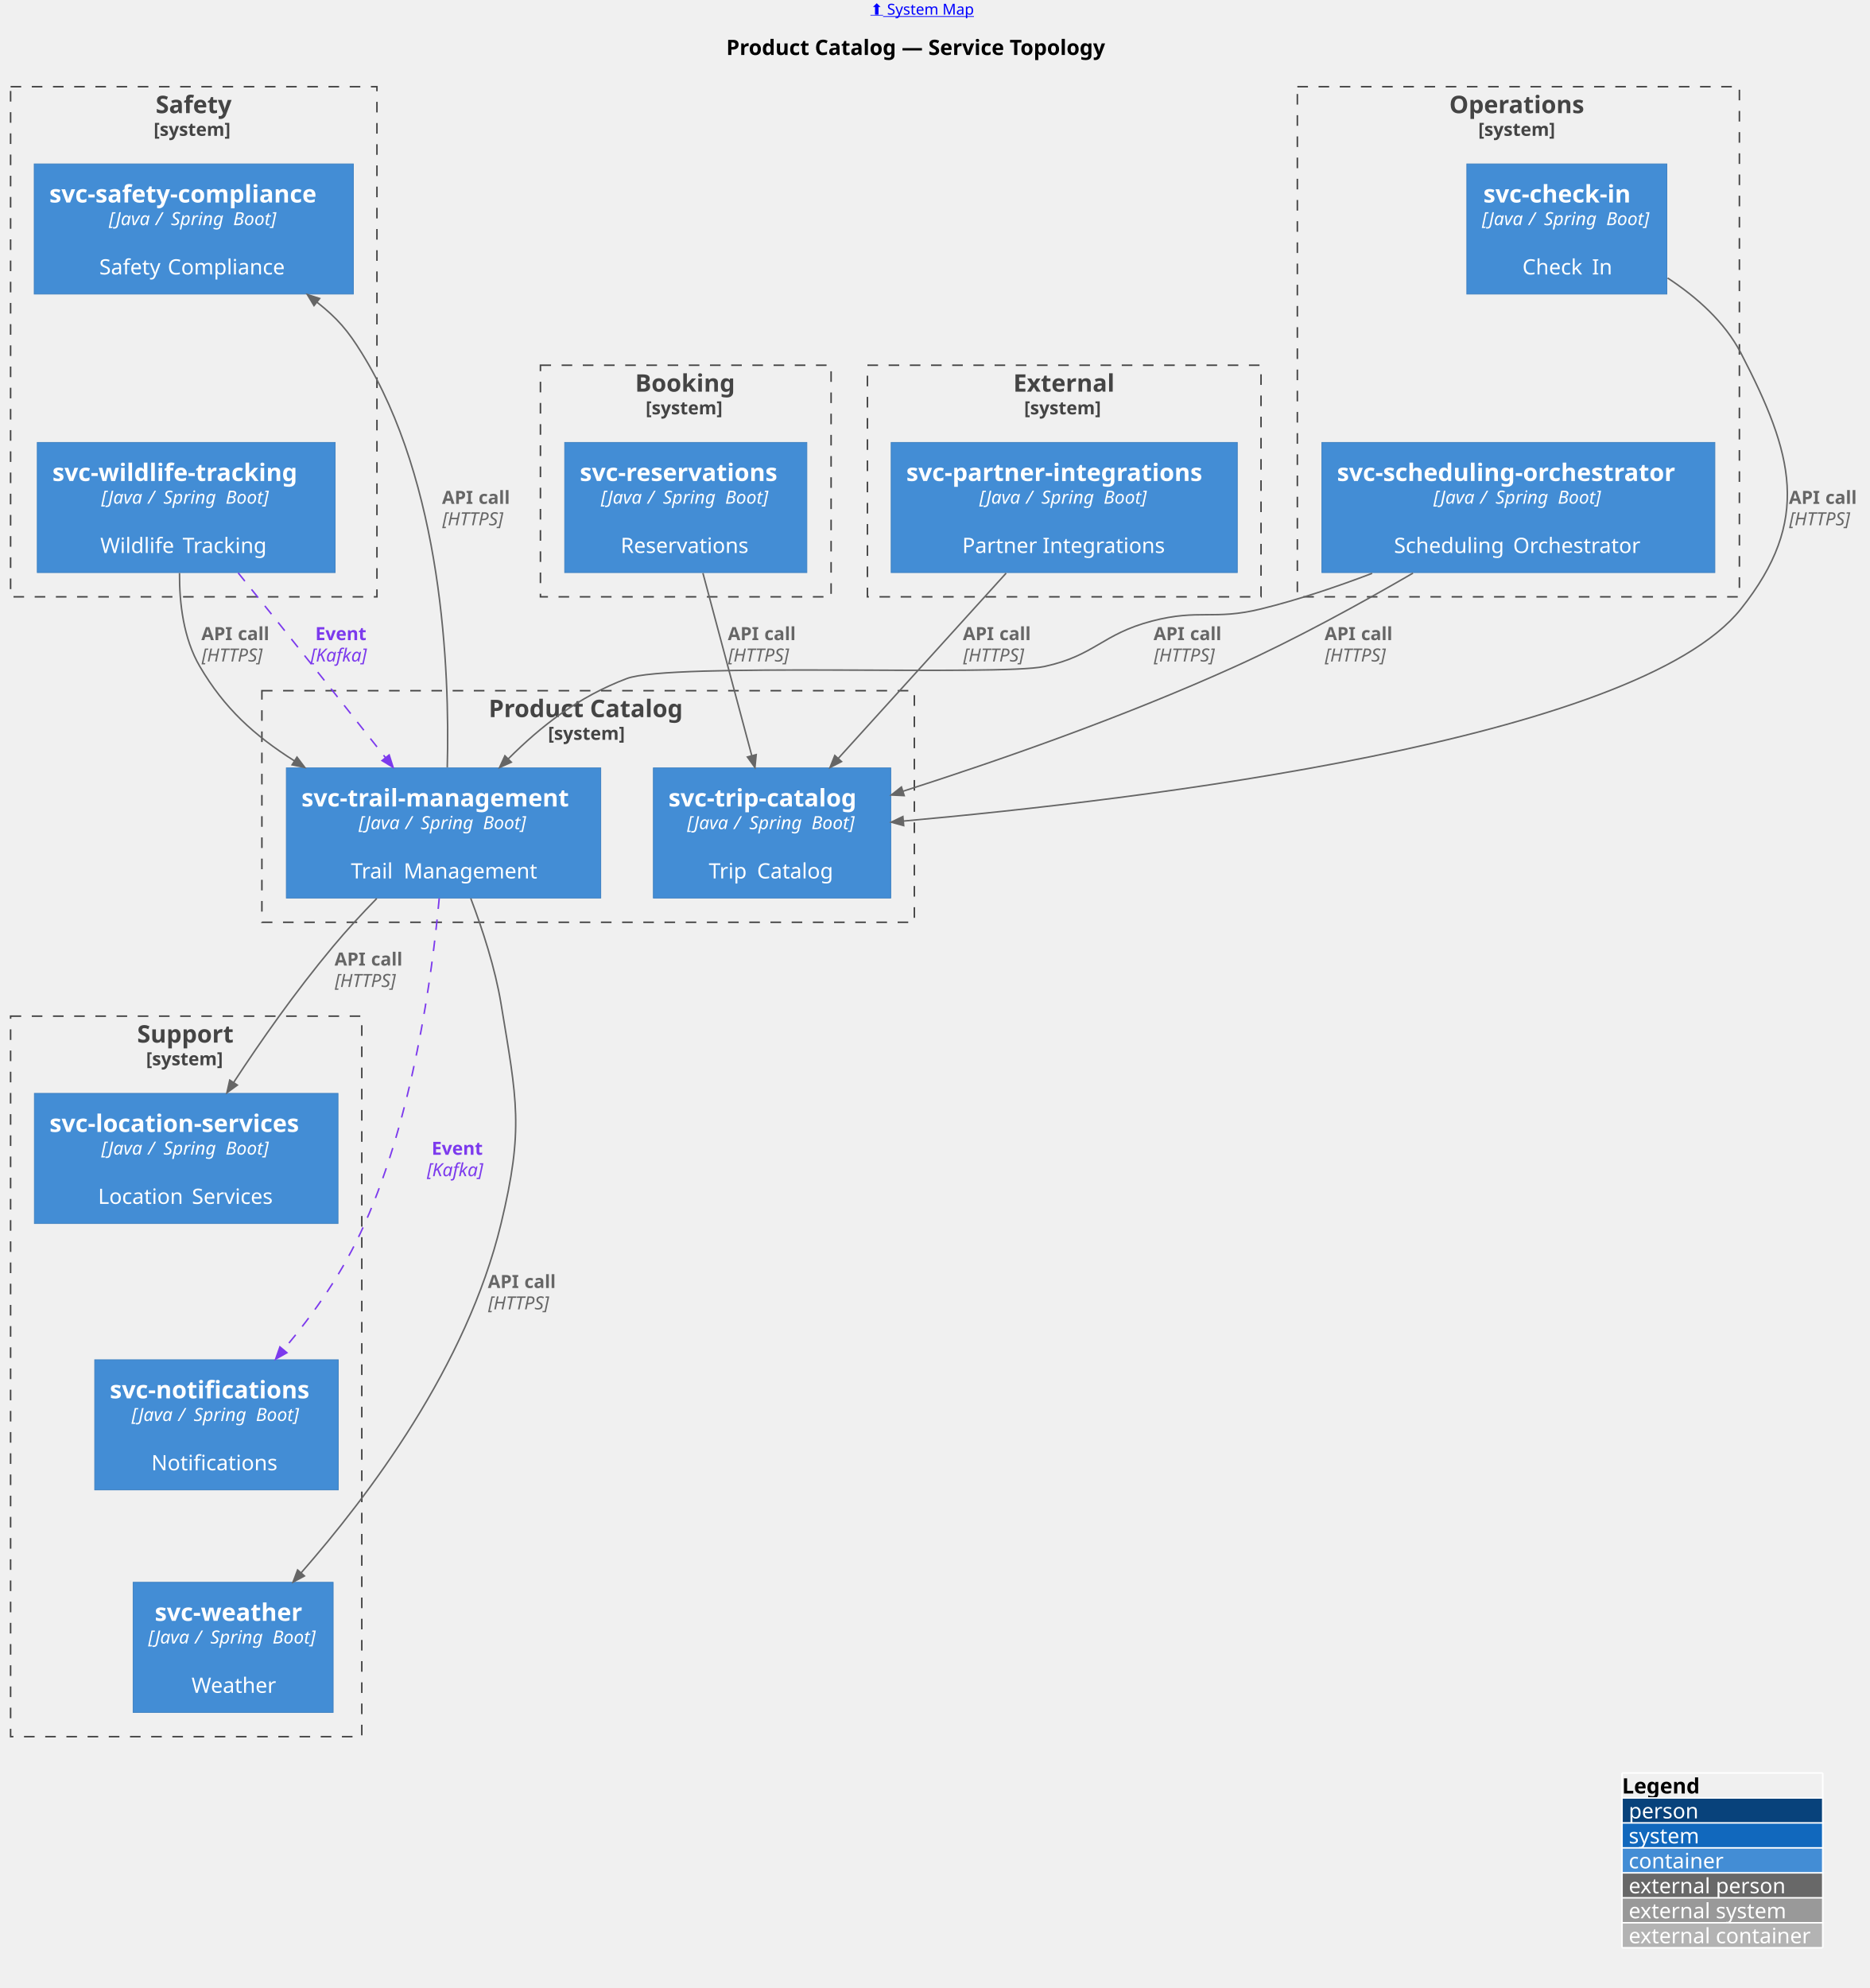
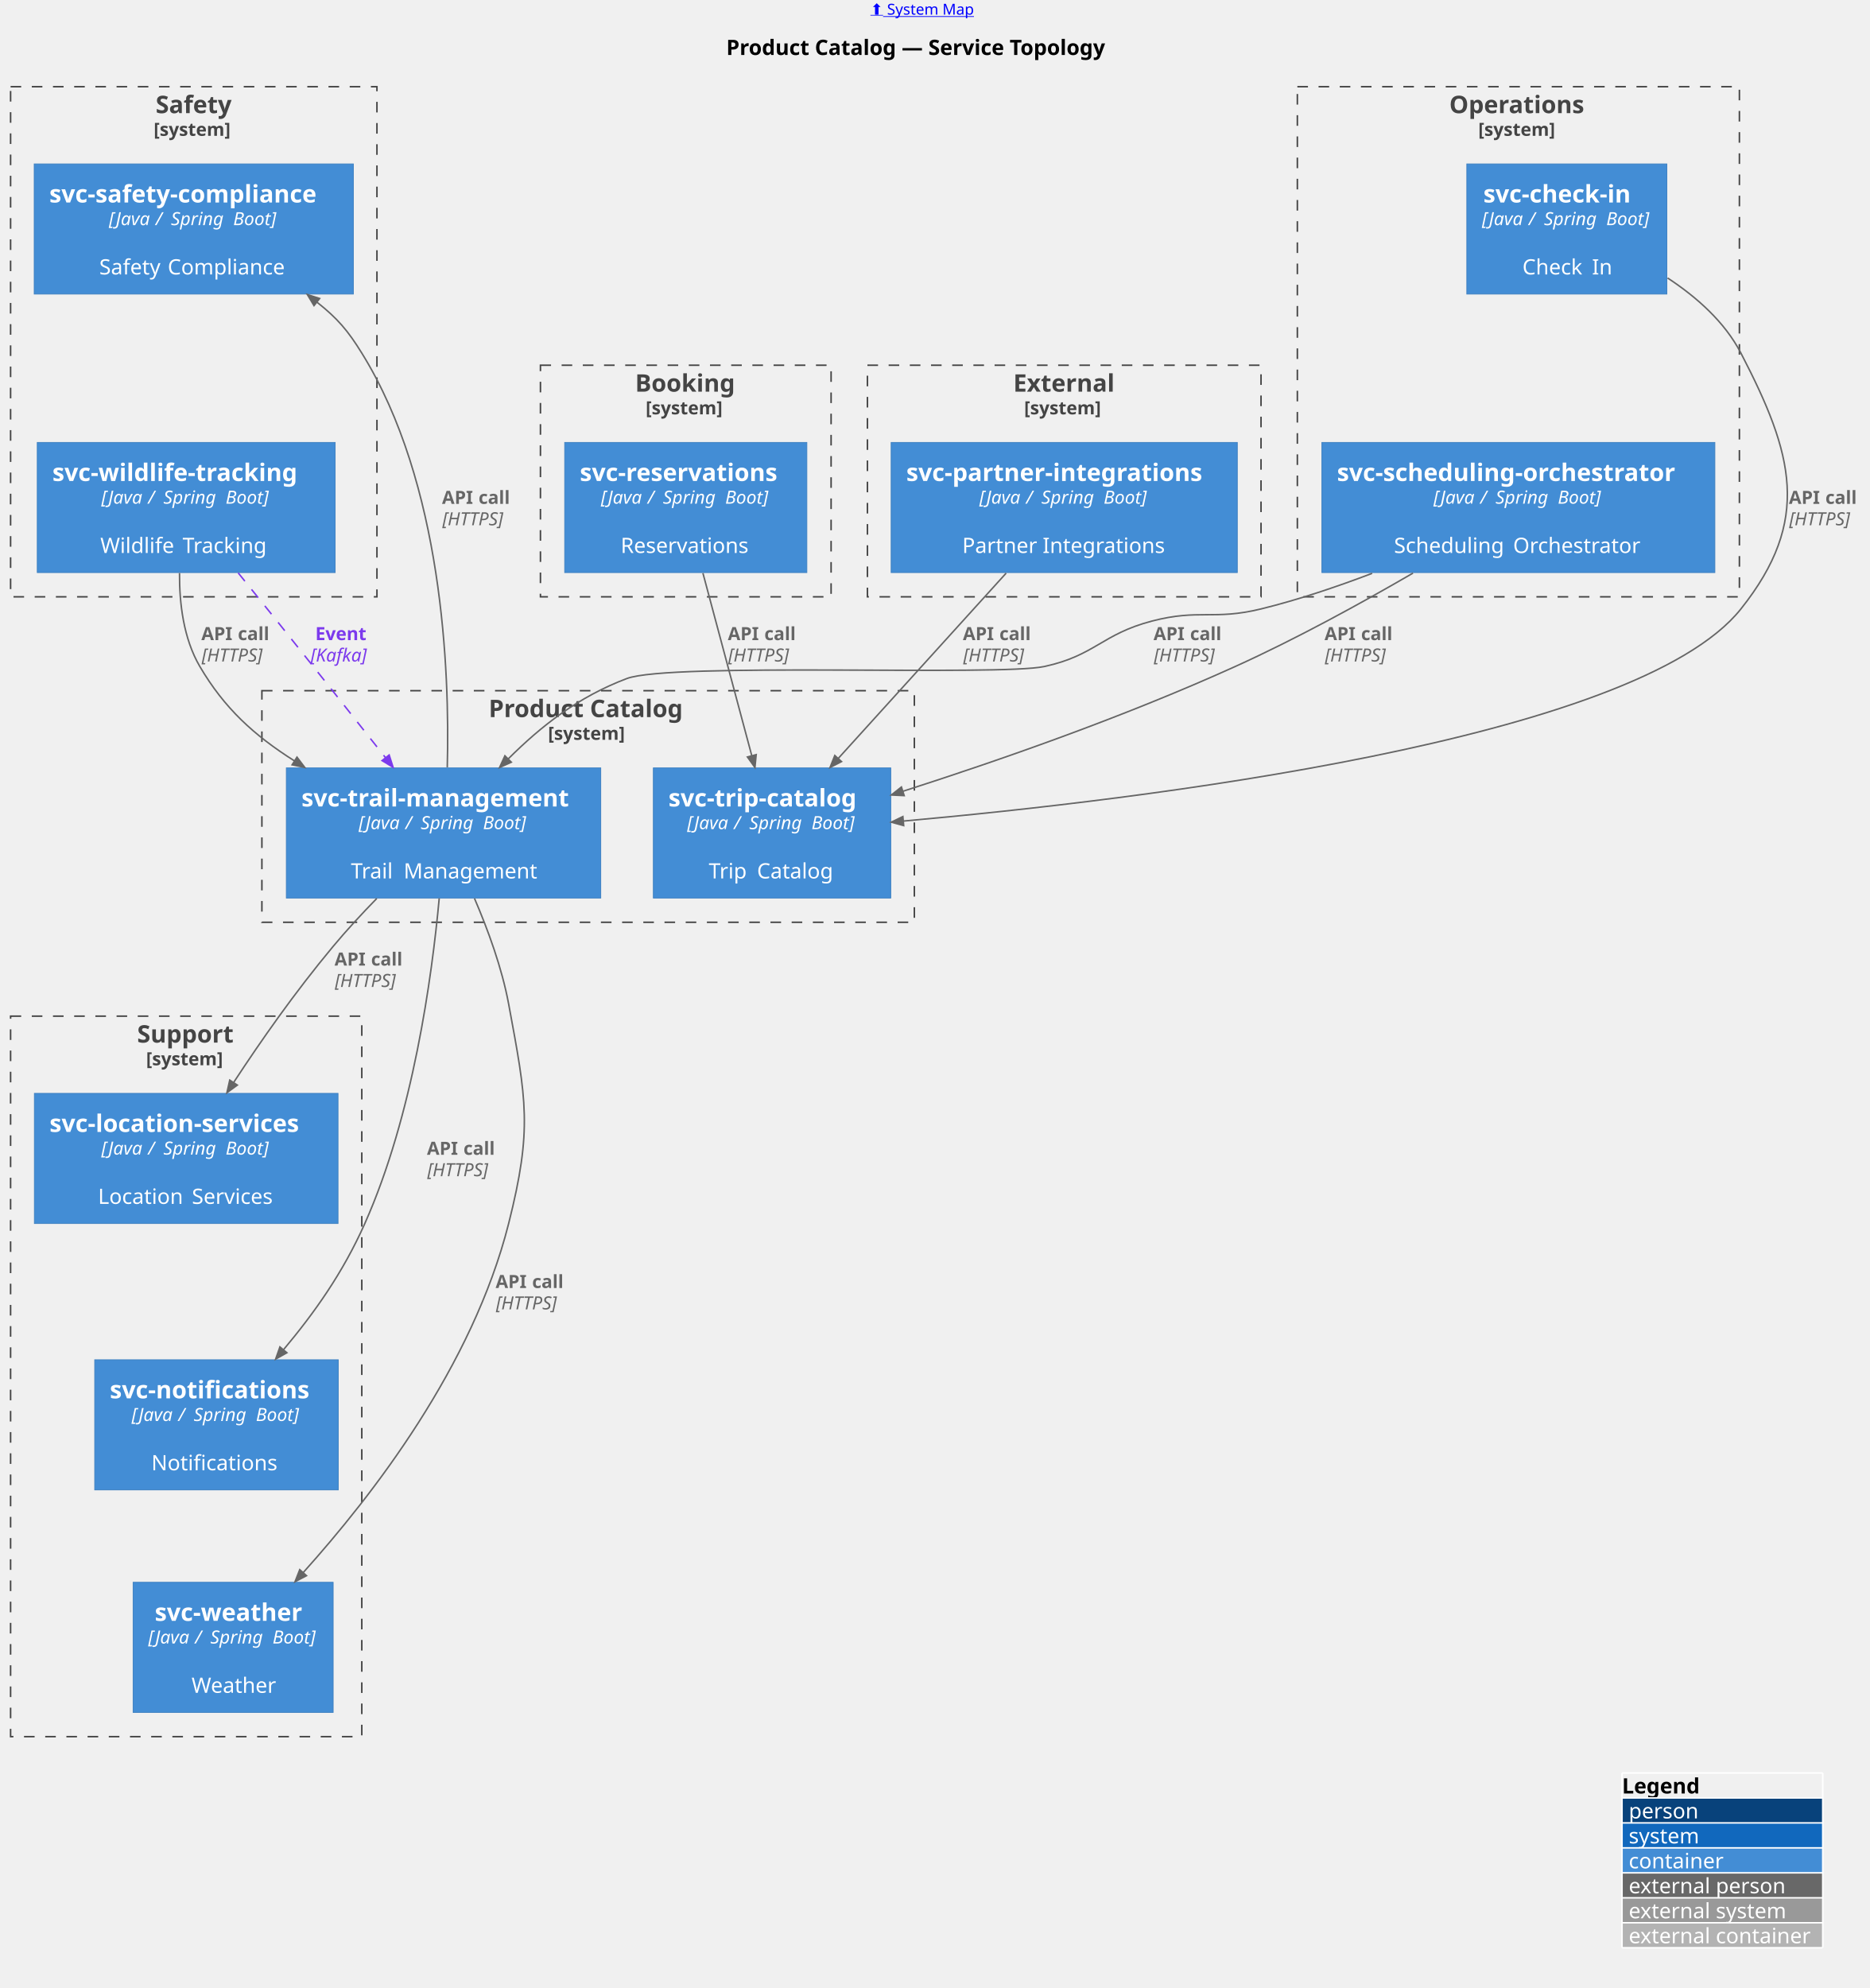
<svg xmlns="http://www.w3.org/2000/svg" xmlns:xlink="http://www.w3.org/1999/xlink" contentStyleType="text/css" data-diagram-type="DESCRIPTION" height="1313px" preserveAspectRatio="none" style="width:1235px;height:1313px;background:#FFFFFF;" version="1.1" viewBox="0 0 1235 1313" width="1235px" zoomAndPan="magnify">
  <defs />
  <g>
    <g class="header" data-source-line="8">
      <a href="/topology/system-map/" target="_top" title="/topology/system-map/" xlink:actuate="onRequest" xlink:href="/topology/system-map/" xlink:show="new" xlink:title="/topology/system-map/" xlink:type="simple">
        <text fill="#0000FF" font-family="sans-serif" font-size="10" lengthAdjust="spacing" text-decoration="underline" textLength="71.113" x="574.971" y="9.668">⬆ System Map</text>
      </a>
    </g>
    <g class="title" data-source-line="9">
      <text fill="#000000" font-family="sans-serif" font-size="14" font-weight="bold" lengthAdjust="spacing" textLength="261.57" x="479.742" y="36.312">Product Catalog — Service Topology</text>
    </g>
    <g class="cluster" data-qualified-name="Product_Catalog" data-source-line="1666" id="ent0002">
      <rect fill="none" height="152.95" style="stroke:#444444;stroke-width:1;stroke-dasharray:7,7;" width="431" x="173" y="456.176" />
      <text fill="#444444" font-family="sans-serif" font-size="16" font-weight="bold" lengthAdjust="spacing" textLength="131.359" x="322.82" y="473.644">Product Catalog</text>
      <text fill="#444444" font-family="sans-serif" font-size="12" font-weight="bold" lengthAdjust="spacing" textLength="52.992" x="362.004" y="488.621">[system]</text>
    </g>
    <g class="cluster" data-qualified-name="Booking" data-source-line="1666" id="ent0005">
      <rect fill="none" height="152.96" style="stroke:#444444;stroke-width:1;stroke-dasharray:7,7;" width="192" x="357" y="241.216" />
      <text fill="#444444" font-family="sans-serif" font-size="16" font-weight="bold" lengthAdjust="spacing" textLength="66.906" x="419.547" y="258.684">Booking</text>
      <text fill="#444444" font-family="sans-serif" font-size="12" font-weight="bold" lengthAdjust="spacing" textLength="52.992" x="426.504" y="273.661">[system]</text>
    </g>
    <g class="cluster" data-qualified-name="External" data-source-line="1666" id="ent0007">
      <rect fill="none" height="152.96" style="stroke:#444444;stroke-width:1;stroke-dasharray:7,7;" width="260" x="573" y="241.216" />
      <text fill="#444444" font-family="sans-serif" font-size="16" font-weight="bold" lengthAdjust="spacing" textLength="67.312" x="669.344" y="258.684">External</text>
      <text fill="#444444" font-family="sans-serif" font-size="12" font-weight="bold" lengthAdjust="spacing" textLength="52.992" x="676.504" y="273.661">[system]</text>
    </g>
    <g class="cluster" data-qualified-name="Operations" data-source-line="1666" id="ent0009">
      <rect fill="none" height="336.91" style="stroke:#444444;stroke-width:1;stroke-dasharray:7,7;" width="292" x="857" y="57.266" />
      <text fill="#444444" font-family="sans-serif" font-size="16" font-weight="bold" lengthAdjust="spacing" textLength="91.289" x="957.356" y="74.734">Operations</text>
      <text fill="#444444" font-family="sans-serif" font-size="12" font-weight="bold" lengthAdjust="spacing" textLength="52.992" x="976.504" y="89.711">[system]</text>
    </g>
    <g class="cluster" data-qualified-name="Safety" data-source-line="1666" id="ent0012">
      <rect fill="none" height="336.91" style="stroke:#444444;stroke-width:1;stroke-dasharray:7,7;" width="242" x="7" y="57.266" />
      <text fill="#444444" font-family="sans-serif" font-size="16" font-weight="bold" lengthAdjust="spacing" textLength="50.367" x="102.816" y="74.734">Safety</text>
      <text fill="#444444" font-family="sans-serif" font-size="12" font-weight="bold" lengthAdjust="spacing" textLength="52.992" x="101.504" y="89.711">[system]</text>
    </g>
    <g class="cluster" data-qualified-name="Support" data-source-line="1666" id="ent0015">
      <rect fill="none" height="475.86" style="stroke:#444444;stroke-width:1;stroke-dasharray:7,7;" width="232" x="7" y="671.126" />
      <text fill="#444444" font-family="sans-serif" font-size="16" font-weight="bold" lengthAdjust="spacing" textLength="64.828" x="90.586" y="688.594">Support</text>
      <text fill="#444444" font-family="sans-serif" font-size="12" font-weight="bold" lengthAdjust="spacing" textLength="52.992" x="96.504" y="703.571">[system]</text>
    </g>
    <g class="entity" data-qualified-name="Product_Catalog.svc_trail_management" data-source-line="71" id="ent0003">
      <a href="/microservices/svc-trail-management/#integration-context" target="_top" title="/microservices/svc-trail-management/#integration-context" xlink:actuate="onRequest" xlink:href="/microservices/svc-trail-management/#integration-context" xlink:show="new" xlink:title="/microservices/svc-trail-management/#integration-context" xlink:type="simple">
        <rect fill="#438DD5" height="85.953" style="stroke:#3C7FC0;stroke-width:0.5;" width="207.711" x="189.14" y="507.176" />
        <text fill="#FFFFFF" font-family="sans-serif" font-size="16" font-weight="bold" lengthAdjust="spacing" textLength="187.711" x="199.14" y="532.644">svc-trail-management</text>
        <text fill="#FFFFFF" font-family="sans-serif" font-size="12" font-style="italic" lengthAdjust="spacing" textLength="27.1" x="236.924" y="547.621">[Java</text>
        <text fill="#FFFFFF" font-family="sans-serif" font-size="12" font-style="italic" lengthAdjust="spacing" textLength="3.797" x="264.024" y="547.621"> </text>
        <text fill="#FFFFFF" font-family="sans-serif" font-size="12" font-style="italic" lengthAdjust="spacing" textLength="6.293" x="267.821" y="547.621">/</text>
        <text fill="#FFFFFF" font-family="sans-serif" font-size="12" font-style="italic" lengthAdjust="spacing" textLength="3.797" x="274.114" y="547.621"> </text>
        <text fill="#FFFFFF" font-family="sans-serif" font-size="12" font-style="italic" lengthAdjust="spacing" textLength="37.324" x="277.911" y="547.621">Spring</text>
        <text fill="#FFFFFF" font-family="sans-serif" font-size="12" font-style="italic" lengthAdjust="spacing" textLength="3.797" x="315.235" y="547.621"> </text>
        <text fill="#FFFFFF" font-family="sans-serif" font-size="12" font-style="italic" lengthAdjust="spacing" textLength="30.035" x="319.032" y="547.621">Boot]</text>
        <text fill="#FFFFFF" font-family="sans-serif" font-size="14" lengthAdjust="spacing" textLength="4.43" x="290.781" y="563.687"> </text>
        <text fill="#FFFFFF" font-family="sans-serif" font-size="14" lengthAdjust="spacing" textLength="30.406" x="231.81" y="580.176">Trail</text>
        <text fill="#FFFFFF" font-family="sans-serif" font-size="14" lengthAdjust="spacing" textLength="4.43" x="262.217" y="580.176"> </text>
        <text fill="#FFFFFF" font-family="sans-serif" font-size="14" lengthAdjust="spacing" textLength="87.534" x="266.646" y="580.176">Management</text>
      </a>
    </g>
    <g class="entity" data-qualified-name="Product_Catalog.svc_trip_catalog" data-source-line="71" id="ent0004">
      <a href="/microservices/svc-trip-catalog/#integration-context" target="_top" title="/microservices/svc-trip-catalog/#integration-context" xlink:actuate="onRequest" xlink:href="/microservices/svc-trip-catalog/#integration-context" xlink:show="new" xlink:title="/microservices/svc-trip-catalog/#integration-context" xlink:type="simple">
        <rect fill="#438DD5" height="85.953" style="stroke:#3C7FC0;stroke-width:0.5;" width="156.844" x="431.58" y="507.176" />
        <text fill="#FFFFFF" font-family="sans-serif" font-size="16" font-weight="bold" lengthAdjust="spacing" textLength="136.844" x="441.58" y="532.644">svc-trip-catalog</text>
        <text fill="#FFFFFF" font-family="sans-serif" font-size="12" font-style="italic" lengthAdjust="spacing" textLength="27.1" x="453.931" y="547.621">[Java</text>
        <text fill="#FFFFFF" font-family="sans-serif" font-size="12" font-style="italic" lengthAdjust="spacing" textLength="3.797" x="481.03" y="547.621"> </text>
        <text fill="#FFFFFF" font-family="sans-serif" font-size="12" font-style="italic" lengthAdjust="spacing" textLength="6.293" x="484.827" y="547.621">/</text>
        <text fill="#FFFFFF" font-family="sans-serif" font-size="12" font-style="italic" lengthAdjust="spacing" textLength="3.797" x="491.12" y="547.621"> </text>
        <text fill="#FFFFFF" font-family="sans-serif" font-size="12" font-style="italic" lengthAdjust="spacing" textLength="37.324" x="494.917" y="547.621">Spring</text>
        <text fill="#FFFFFF" font-family="sans-serif" font-size="12" font-style="italic" lengthAdjust="spacing" textLength="3.797" x="532.241" y="547.621"> </text>
        <text fill="#FFFFFF" font-family="sans-serif" font-size="12" font-style="italic" lengthAdjust="spacing" textLength="30.035" x="536.038" y="547.621">Boot]</text>
        <text fill="#FFFFFF" font-family="sans-serif" font-size="14" lengthAdjust="spacing" textLength="4.43" x="507.787" y="563.687"> </text>
        <text fill="#FFFFFF" font-family="sans-serif" font-size="14" lengthAdjust="spacing" textLength="27.439" x="468.186" y="580.176">Trip</text>
        <text fill="#FFFFFF" font-family="sans-serif" font-size="14" lengthAdjust="spacing" textLength="4.43" x="495.626" y="580.176"> </text>
        <text fill="#FFFFFF" font-family="sans-serif" font-size="14" lengthAdjust="spacing" textLength="51.762" x="500.056" y="580.176">Catalog</text>
      </a>
    </g>
    <g class="entity" data-qualified-name="Booking.svc_reservations" data-source-line="71" id="ent0006">
      <a href="/microservices/svc-reservations/#integration-context" target="_top" title="/microservices/svc-reservations/#integration-context" xlink:actuate="onRequest" xlink:href="/microservices/svc-reservations/#integration-context" xlink:show="new" xlink:title="/microservices/svc-reservations/#integration-context" xlink:type="simple">
        <rect fill="#438DD5" height="85.953" style="stroke:#3C7FC0;stroke-width:0.5;" width="159.977" x="373.01" y="292.216" />
        <text fill="#FFFFFF" font-family="sans-serif" font-size="16" font-weight="bold" lengthAdjust="spacing" textLength="139.977" x="383.01" y="317.684">svc-reservations</text>
        <text fill="#FFFFFF" font-family="sans-serif" font-size="12" font-style="italic" lengthAdjust="spacing" textLength="27.1" x="396.927" y="332.661">[Java</text>
        <text fill="#FFFFFF" font-family="sans-serif" font-size="12" font-style="italic" lengthAdjust="spacing" textLength="3.797" x="424.027" y="332.661"> </text>
        <text fill="#FFFFFF" font-family="sans-serif" font-size="12" font-style="italic" lengthAdjust="spacing" textLength="6.293" x="427.824" y="332.661">/</text>
        <text fill="#FFFFFF" font-family="sans-serif" font-size="12" font-style="italic" lengthAdjust="spacing" textLength="3.797" x="434.116" y="332.661"> </text>
        <text fill="#FFFFFF" font-family="sans-serif" font-size="12" font-style="italic" lengthAdjust="spacing" textLength="37.324" x="437.913" y="332.661">Spring</text>
        <text fill="#FFFFFF" font-family="sans-serif" font-size="12" font-style="italic" lengthAdjust="spacing" textLength="3.797" x="475.238" y="332.661"> </text>
        <text fill="#FFFFFF" font-family="sans-serif" font-size="12" font-style="italic" lengthAdjust="spacing" textLength="30.035" x="479.034" y="332.661">Boot]</text>
        <text fill="#FFFFFF" font-family="sans-serif" font-size="14" lengthAdjust="spacing" textLength="4.43" x="450.783" y="348.727"> </text>
        <text fill="#FFFFFF" font-family="sans-serif" font-size="14" lengthAdjust="spacing" textLength="86.003" x="409.997" y="365.216">Reservations</text>
      </a>
    </g>
    <g class="entity" data-qualified-name="External.svc_partner_integrations" data-source-line="71" id="ent0008">
      <a href="/microservices/svc-partner-integrations/#integration-context" target="_top" title="/microservices/svc-partner-integrations/#integration-context" xlink:actuate="onRequest" xlink:href="/microservices/svc-partner-integrations/#integration-context" xlink:show="new" xlink:title="/microservices/svc-partner-integrations/#integration-context" xlink:type="simple">
        <rect fill="#438DD5" height="85.953" style="stroke:#3C7FC0;stroke-width:0.5;" width="228.68" x="588.66" y="292.216" />
        <text fill="#FFFFFF" font-family="sans-serif" font-size="16" font-weight="bold" lengthAdjust="spacing" textLength="208.68" x="598.66" y="317.684">svc-partner-integrations</text>
        <text fill="#FFFFFF" font-family="sans-serif" font-size="12" font-style="italic" lengthAdjust="spacing" textLength="27.1" x="646.929" y="332.661">[Java</text>
        <text fill="#FFFFFF" font-family="sans-serif" font-size="12" font-style="italic" lengthAdjust="spacing" textLength="3.797" x="674.028" y="332.661"> </text>
        <text fill="#FFFFFF" font-family="sans-serif" font-size="12" font-style="italic" lengthAdjust="spacing" textLength="6.293" x="677.825" y="332.661">/</text>
        <text fill="#FFFFFF" font-family="sans-serif" font-size="12" font-style="italic" lengthAdjust="spacing" textLength="3.797" x="684.118" y="332.661"> </text>
        <text fill="#FFFFFF" font-family="sans-serif" font-size="12" font-style="italic" lengthAdjust="spacing" textLength="37.324" x="687.915" y="332.661">Spring</text>
        <text fill="#FFFFFF" font-family="sans-serif" font-size="12" font-style="italic" lengthAdjust="spacing" textLength="3.797" x="725.239" y="332.661"> </text>
        <text fill="#FFFFFF" font-family="sans-serif" font-size="12" font-style="italic" lengthAdjust="spacing" textLength="30.035" x="729.036" y="332.661">Boot]</text>
        <text fill="#FFFFFF" font-family="sans-serif" font-size="14" lengthAdjust="spacing" textLength="4.43" x="700.785" y="348.727"> </text>
        <text fill="#FFFFFF" font-family="sans-serif" font-size="14" lengthAdjust="spacing" textLength="48.651" x="635.632" y="365.216">Partner</text>
        <text fill="#FFFFFF" font-family="sans-serif" font-size="14" lengthAdjust="spacing" textLength="4.43" x="684.283" y="365.216"> </text>
        <text fill="#FFFFFF" font-family="sans-serif" font-size="14" lengthAdjust="spacing" textLength="81.655" x="688.713" y="365.216">Integrations</text>
      </a>
    </g>
    <g class="entity" data-qualified-name="Operations.svc_check_in" data-source-line="71" id="ent0010">
      <a href="/microservices/svc-check-in/#integration-context" target="_top" title="/microservices/svc-check-in/#integration-context" xlink:actuate="onRequest" xlink:href="/microservices/svc-check-in/#integration-context" xlink:show="new" xlink:title="/microservices/svc-check-in/#integration-context" xlink:type="simple">
        <rect fill="#438DD5" height="85.953" style="stroke:#3C7FC0;stroke-width:0.5;" width="132.143" x="968.93" y="108.266" />
        <text fill="#FFFFFF" font-family="sans-serif" font-size="16" font-weight="bold" lengthAdjust="spacing" textLength="110.242" x="979.88" y="133.734">svc-check-in</text>
        <text fill="#FFFFFF" font-family="sans-serif" font-size="12" font-style="italic" lengthAdjust="spacing" textLength="27.1" x="978.93" y="148.711">[Java</text>
        <text fill="#FFFFFF" font-family="sans-serif" font-size="12" font-style="italic" lengthAdjust="spacing" textLength="3.797" x="1006.03" y="148.711"> </text>
        <text fill="#FFFFFF" font-family="sans-serif" font-size="12" font-style="italic" lengthAdjust="spacing" textLength="6.293" x="1009.827" y="148.711">/</text>
        <text fill="#FFFFFF" font-family="sans-serif" font-size="12" font-style="italic" lengthAdjust="spacing" textLength="3.797" x="1016.12" y="148.711"> </text>
        <text fill="#FFFFFF" font-family="sans-serif" font-size="12" font-style="italic" lengthAdjust="spacing" textLength="37.324" x="1019.916" y="148.711">Spring</text>
        <text fill="#FFFFFF" font-family="sans-serif" font-size="12" font-style="italic" lengthAdjust="spacing" textLength="3.797" x="1057.241" y="148.711"> </text>
        <text fill="#FFFFFF" font-family="sans-serif" font-size="12" font-style="italic" lengthAdjust="spacing" textLength="30.035" x="1061.037" y="148.711">Boot]</text>
        <text fill="#FFFFFF" font-family="sans-serif" font-size="14" lengthAdjust="spacing" textLength="4.43" x="1032.786" y="164.777"> </text>
        <text fill="#FFFFFF" font-family="sans-serif" font-size="14" lengthAdjust="spacing" textLength="41.528" x="1005.661" y="181.266">Check</text>
        <text fill="#FFFFFF" font-family="sans-serif" font-size="14" lengthAdjust="spacing" textLength="4.43" x="1047.19" y="181.266"> </text>
        <text fill="#FFFFFF" font-family="sans-serif" font-size="14" lengthAdjust="spacing" textLength="12.722" x="1051.62" y="181.266">In</text>
      </a>
    </g>
    <g class="entity" data-qualified-name="Operations.svc_scheduling_orchestrator" data-source-line="71" id="ent0011">
      <a href="/microservices/svc-scheduling-orchestrator/#integration-context" target="_top" title="/microservices/svc-scheduling-orchestrator/#integration-context" xlink:actuate="onRequest" xlink:href="/microservices/svc-scheduling-orchestrator/#integration-context" xlink:show="new" xlink:title="/microservices/svc-scheduling-orchestrator/#integration-context" xlink:type="simple">
        <rect fill="#438DD5" height="85.953" style="stroke:#3C7FC0;stroke-width:0.5;" width="259.594" x="873.2" y="292.216" />
        <text fill="#FFFFFF" font-family="sans-serif" font-size="16" font-weight="bold" lengthAdjust="spacing" textLength="239.594" x="883.2" y="317.684">svc-scheduling-orchestrator</text>
        <text fill="#FFFFFF" font-family="sans-serif" font-size="12" font-style="italic" lengthAdjust="spacing" textLength="27.1" x="946.926" y="332.661">[Java</text>
        <text fill="#FFFFFF" font-family="sans-serif" font-size="12" font-style="italic" lengthAdjust="spacing" textLength="3.797" x="974.025" y="332.661"> </text>
        <text fill="#FFFFFF" font-family="sans-serif" font-size="12" font-style="italic" lengthAdjust="spacing" textLength="6.293" x="977.822" y="332.661">/</text>
        <text fill="#FFFFFF" font-family="sans-serif" font-size="12" font-style="italic" lengthAdjust="spacing" textLength="3.797" x="984.115" y="332.661"> </text>
        <text fill="#FFFFFF" font-family="sans-serif" font-size="12" font-style="italic" lengthAdjust="spacing" textLength="37.324" x="987.912" y="332.661">Spring</text>
        <text fill="#FFFFFF" font-family="sans-serif" font-size="12" font-style="italic" lengthAdjust="spacing" textLength="3.797" x="1025.236" y="332.661"> </text>
        <text fill="#FFFFFF" font-family="sans-serif" font-size="12" font-style="italic" lengthAdjust="spacing" textLength="30.035" x="1029.033" y="332.661">Boot]</text>
        <text fill="#FFFFFF" font-family="sans-serif" font-size="14" lengthAdjust="spacing" textLength="4.43" x="1000.782" y="348.727"> </text>
        <text fill="#FFFFFF" font-family="sans-serif" font-size="14" lengthAdjust="spacing" textLength="74.211" x="920.846" y="365.216">Scheduling</text>
        <text fill="#FFFFFF" font-family="sans-serif" font-size="14" lengthAdjust="spacing" textLength="4.43" x="995.057" y="365.216"> </text>
        <text fill="#FFFFFF" font-family="sans-serif" font-size="14" lengthAdjust="spacing" textLength="85.661" x="999.487" y="365.216">Orchestrator</text>
      </a>
    </g>
    <g class="entity" data-qualified-name="Safety.svc_safety_compliance" data-source-line="71" id="ent0013">
      <a href="/microservices/svc-safety-compliance/#integration-context" target="_top" title="/microservices/svc-safety-compliance/#integration-context" xlink:actuate="onRequest" xlink:href="/microservices/svc-safety-compliance/#integration-context" xlink:show="new" xlink:title="/microservices/svc-safety-compliance/#integration-context" xlink:type="simple">
        <rect fill="#438DD5" height="85.953" style="stroke:#3C7FC0;stroke-width:0.5;" width="210.828" x="22.59" y="108.266" />
        <text fill="#FFFFFF" font-family="sans-serif" font-size="16" font-weight="bold" lengthAdjust="spacing" textLength="190.828" x="32.59" y="133.734">svc-safety-compliance</text>
        <text fill="#FFFFFF" font-family="sans-serif" font-size="12" font-style="italic" lengthAdjust="spacing" textLength="27.1" x="71.933" y="148.711">[Java</text>
        <text fill="#FFFFFF" font-family="sans-serif" font-size="12" font-style="italic" lengthAdjust="spacing" textLength="3.797" x="99.032" y="148.711"> </text>
        <text fill="#FFFFFF" font-family="sans-serif" font-size="12" font-style="italic" lengthAdjust="spacing" textLength="6.293" x="102.829" y="148.711">/</text>
        <text fill="#FFFFFF" font-family="sans-serif" font-size="12" font-style="italic" lengthAdjust="spacing" textLength="3.797" x="109.122" y="148.711"> </text>
        <text fill="#FFFFFF" font-family="sans-serif" font-size="12" font-style="italic" lengthAdjust="spacing" textLength="37.324" x="112.919" y="148.711">Spring</text>
        <text fill="#FFFFFF" font-family="sans-serif" font-size="12" font-style="italic" lengthAdjust="spacing" textLength="3.797" x="150.243" y="148.711"> </text>
        <text fill="#FFFFFF" font-family="sans-serif" font-size="12" font-style="italic" lengthAdjust="spacing" textLength="30.035" x="154.04" y="148.711">Boot]</text>
        <text fill="#FFFFFF" font-family="sans-serif" font-size="14" lengthAdjust="spacing" textLength="4.43" x="125.789" y="164.777"> </text>
        <text fill="#FFFFFF" font-family="sans-serif" font-size="14" lengthAdjust="spacing" textLength="40.77" x="65.578" y="181.266">Safety</text>
        <text fill="#FFFFFF" font-family="sans-serif" font-size="14" lengthAdjust="spacing" textLength="4.43" x="106.348" y="181.266"> </text>
        <text fill="#FFFFFF" font-family="sans-serif" font-size="14" lengthAdjust="spacing" textLength="79.652" x="110.778" y="181.266">Compliance</text>
      </a>
    </g>
    <g class="entity" data-qualified-name="Safety.svc_wildlife_tracking" data-source-line="71" id="ent0014">
      <a href="/microservices/svc-wildlife-tracking/#integration-context" target="_top" title="/microservices/svc-wildlife-tracking/#integration-context" xlink:actuate="onRequest" xlink:href="/microservices/svc-wildlife-tracking/#integration-context" xlink:show="new" xlink:title="/microservices/svc-wildlife-tracking/#integration-context" xlink:type="simple">
        <rect fill="#438DD5" height="85.953" style="stroke:#3C7FC0;stroke-width:0.5;" width="196.789" x="24.61" y="292.216" />
        <text fill="#FFFFFF" font-family="sans-serif" font-size="16" font-weight="bold" lengthAdjust="spacing" textLength="176.789" x="34.61" y="317.684">svc-wildlife-tracking</text>
        <text fill="#FFFFFF" font-family="sans-serif" font-size="12" font-style="italic" lengthAdjust="spacing" textLength="27.1" x="66.933" y="332.661">[Java</text>
        <text fill="#FFFFFF" font-family="sans-serif" font-size="12" font-style="italic" lengthAdjust="spacing" textLength="3.797" x="94.033" y="332.661"> </text>
        <text fill="#FFFFFF" font-family="sans-serif" font-size="12" font-style="italic" lengthAdjust="spacing" textLength="6.293" x="97.83" y="332.661">/</text>
        <text fill="#FFFFFF" font-family="sans-serif" font-size="12" font-style="italic" lengthAdjust="spacing" textLength="3.797" x="104.123" y="332.661"> </text>
        <text fill="#FFFFFF" font-family="sans-serif" font-size="12" font-style="italic" lengthAdjust="spacing" textLength="37.324" x="107.92" y="332.661">Spring</text>
        <text fill="#FFFFFF" font-family="sans-serif" font-size="12" font-style="italic" lengthAdjust="spacing" textLength="3.797" x="145.244" y="332.661"> </text>
        <text fill="#FFFFFF" font-family="sans-serif" font-size="12" font-style="italic" lengthAdjust="spacing" textLength="30.035" x="149.041" y="332.661">Boot]</text>
        <text fill="#FFFFFF" font-family="sans-serif" font-size="14" lengthAdjust="spacing" textLength="4.43" x="120.79" y="348.727"> </text>
        <text fill="#FFFFFF" font-family="sans-serif" font-size="14" lengthAdjust="spacing" textLength="49.923" x="66.263" y="365.216">Wildlife</text>
        <text fill="#FFFFFF" font-family="sans-serif" font-size="14" lengthAdjust="spacing" textLength="4.43" x="116.186" y="365.216"> </text>
        <text fill="#FFFFFF" font-family="sans-serif" font-size="14" lengthAdjust="spacing" textLength="59.131" x="120.615" y="365.216">Tracking</text>
      </a>
    </g>
    <g class="entity" data-qualified-name="Support.svc_location_services" data-source-line="71" id="ent0016">
      <a href="/microservices/svc-location-services/#integration-context" target="_top" title="/microservices/svc-location-services/#integration-context" xlink:actuate="onRequest" xlink:href="/microservices/svc-location-services/#integration-context" xlink:show="new" xlink:title="/microservices/svc-location-services/#integration-context" xlink:type="simple">
        <rect fill="#438DD5" height="85.953" style="stroke:#3C7FC0;stroke-width:0.5;" width="200.578" x="22.71" y="722.126" />
        <text fill="#FFFFFF" font-family="sans-serif" font-size="16" font-weight="bold" lengthAdjust="spacing" textLength="180.578" x="32.71" y="747.594">svc-location-services</text>
        <text fill="#FFFFFF" font-family="sans-serif" font-size="12" font-style="italic" lengthAdjust="spacing" textLength="27.1" x="66.928" y="762.571">[Java</text>
        <text fill="#FFFFFF" font-family="sans-serif" font-size="12" font-style="italic" lengthAdjust="spacing" textLength="3.797" x="94.027" y="762.571"> </text>
        <text fill="#FFFFFF" font-family="sans-serif" font-size="12" font-style="italic" lengthAdjust="spacing" textLength="6.293" x="97.824" y="762.571">/</text>
        <text fill="#FFFFFF" font-family="sans-serif" font-size="12" font-style="italic" lengthAdjust="spacing" textLength="3.797" x="104.117" y="762.571"> </text>
        <text fill="#FFFFFF" font-family="sans-serif" font-size="12" font-style="italic" lengthAdjust="spacing" textLength="37.324" x="107.914" y="762.571">Spring</text>
        <text fill="#FFFFFF" font-family="sans-serif" font-size="12" font-style="italic" lengthAdjust="spacing" textLength="3.797" x="145.238" y="762.571"> </text>
        <text fill="#FFFFFF" font-family="sans-serif" font-size="12" font-style="italic" lengthAdjust="spacing" textLength="30.035" x="149.035" y="762.571">Boot]</text>
        <text fill="#FFFFFF" font-family="sans-serif" font-size="14" lengthAdjust="spacing" textLength="4.43" x="120.784" y="778.637"> </text>
        <text fill="#FFFFFF" font-family="sans-serif" font-size="14" lengthAdjust="spacing" textLength="57.538" x="64.781" y="795.126">Location</text>
        <text fill="#FFFFFF" font-family="sans-serif" font-size="14" lengthAdjust="spacing" textLength="4.43" x="122.319" y="795.126"> </text>
        <text fill="#FFFFFF" font-family="sans-serif" font-size="14" lengthAdjust="spacing" textLength="54.469" x="126.749" y="795.126">Services</text>
      </a>
    </g>
    <g class="entity" data-qualified-name="Support.svc_notifications" data-source-line="71" id="ent0017">
      <a href="/microservices/svc-notifications/#integration-context" target="_top" title="/microservices/svc-notifications/#integration-context" xlink:actuate="onRequest" xlink:href="/microservices/svc-notifications/#integration-context" xlink:show="new" xlink:title="/microservices/svc-notifications/#integration-context" xlink:type="simple">
        <rect fill="#438DD5" height="85.953" style="stroke:#3C7FC0;stroke-width:0.5;" width="160.906" x="62.55" y="898.076" />
        <text fill="#FFFFFF" font-family="sans-serif" font-size="16" font-weight="bold" lengthAdjust="spacing" textLength="140.906" x="72.55" y="923.544">svc-notifications</text>
        <text fill="#FFFFFF" font-family="sans-serif" font-size="12" font-style="italic" lengthAdjust="spacing" textLength="27.1" x="86.932" y="938.521">[Java</text>
        <text fill="#FFFFFF" font-family="sans-serif" font-size="12" font-style="italic" lengthAdjust="spacing" textLength="3.797" x="114.031" y="938.521"> </text>
        <text fill="#FFFFFF" font-family="sans-serif" font-size="12" font-style="italic" lengthAdjust="spacing" textLength="6.293" x="117.828" y="938.521">/</text>
        <text fill="#FFFFFF" font-family="sans-serif" font-size="12" font-style="italic" lengthAdjust="spacing" textLength="3.797" x="124.121" y="938.521"> </text>
        <text fill="#FFFFFF" font-family="sans-serif" font-size="12" font-style="italic" lengthAdjust="spacing" textLength="37.324" x="127.918" y="938.521">Spring</text>
        <text fill="#FFFFFF" font-family="sans-serif" font-size="12" font-style="italic" lengthAdjust="spacing" textLength="3.797" x="165.242" y="938.521"> </text>
        <text fill="#FFFFFF" font-family="sans-serif" font-size="12" font-style="italic" lengthAdjust="spacing" textLength="30.035" x="169.039" y="938.521">Boot]</text>
        <text fill="#FFFFFF" font-family="sans-serif" font-size="14" lengthAdjust="spacing" textLength="4.43" x="140.788" y="954.587"> </text>
        <text fill="#FFFFFF" font-family="sans-serif" font-size="14" lengthAdjust="spacing" textLength="86.03" x="99.988" y="971.076">Notifications</text>
      </a>
    </g>
    <g class="entity" data-qualified-name="Support.svc_weather" data-source-line="71" id="ent0018">
      <a href="/microservices/svc-weather/#integration-context" target="_top" title="/microservices/svc-weather/#integration-context" xlink:actuate="onRequest" xlink:href="/microservices/svc-weather/#integration-context" xlink:show="new" xlink:title="/microservices/svc-weather/#integration-context" xlink:type="simple">
        <rect fill="#438DD5" height="85.953" style="stroke:#3C7FC0;stroke-width:0.5;" width="132.143" x="87.93" y="1045.036" />
        <text fill="#FFFFFF" font-family="sans-serif" font-size="16" font-weight="bold" lengthAdjust="spacing" textLength="103.5" x="102.251" y="1070.504">svc-weather</text>
        <text fill="#FFFFFF" font-family="sans-serif" font-size="12" font-style="italic" lengthAdjust="spacing" textLength="27.1" x="97.93" y="1085.481">[Java</text>
        <text fill="#FFFFFF" font-family="sans-serif" font-size="12" font-style="italic" lengthAdjust="spacing" textLength="3.797" x="125.03" y="1085.481"> </text>
        <text fill="#FFFFFF" font-family="sans-serif" font-size="12" font-style="italic" lengthAdjust="spacing" textLength="6.293" x="128.827" y="1085.481">/</text>
        <text fill="#FFFFFF" font-family="sans-serif" font-size="12" font-style="italic" lengthAdjust="spacing" textLength="3.797" x="135.119" y="1085.481"> </text>
        <text fill="#FFFFFF" font-family="sans-serif" font-size="12" font-style="italic" lengthAdjust="spacing" textLength="37.324" x="138.916" y="1085.481">Spring</text>
        <text fill="#FFFFFF" font-family="sans-serif" font-size="12" font-style="italic" lengthAdjust="spacing" textLength="3.797" x="176.24" y="1085.481"> </text>
        <text fill="#FFFFFF" font-family="sans-serif" font-size="12" font-style="italic" lengthAdjust="spacing" textLength="30.035" x="180.037" y="1085.481">Boot]</text>
        <text fill="#FFFFFF" font-family="sans-serif" font-size="14" lengthAdjust="spacing" textLength="4.43" x="151.786" y="1101.547"> </text>
        <text fill="#FFFFFF" font-family="sans-serif" font-size="14" lengthAdjust="spacing" textLength="54.961" x="126.521" y="1118.036">Weather</text>
      </a>
    </g>
    <g class="link" data-entity-1="ent0010" data-entity-2="ent0004" data-link-type="dependency" data-source-line="1779" id="lnk19">
      <path d="M1101.57,183.606 C1120.72,196.166 1139.32,212.626 1150,233.216 C1184.58,299.876 1196.78,343.436 1150,402.176 C1080.58,489.346 751.908,528.382 596.678,542.292" fill="none" id="svc_check_in-to-svc_trip_catalog" style="stroke:#666666;stroke-width:1;" />
      <polygon fill="#666666" points="588.71,543.006,596.946,545.28,596.41,539.304,588.71,543.006" style="stroke:#666666;stroke-width:1;" />
      <text fill="#666666" font-family="sans-serif" font-size="12" font-weight="bold" lengthAdjust="spacing" textLength="20.174" x="1181.68" y="332.797">API</text>
      <text fill="#666666" font-family="sans-serif" font-size="12" font-weight="bold" lengthAdjust="spacing" textLength="3.955" x="1201.854" y="332.797"> </text>
      <text fill="#666666" font-family="sans-serif" font-size="12" font-weight="bold" lengthAdjust="spacing" textLength="21.246" x="1205.809" y="332.797">call</text>
      <text fill="#666666" font-family="sans-serif" font-size="12" font-style="italic" lengthAdjust="spacing" textLength="44.895" x="1181.92" y="346.93">[HTTPS]</text>
    </g>
    <g class="link" data-entity-1="ent0008" data-entity-2="ent0004" data-link-type="dependency" data-source-line="1779" id="lnk20">
      <path d="M664.64,378.526 C630.89,415.766 587.392,463.758 553.662,500.978" fill="none" id="svc_partner_integrations-to-svc_trip_catalog" style="stroke:#666666;stroke-width:1;" />
      <polygon fill="#666666" points="548.29,506.906,555.885,502.992,551.439,498.963,548.29,506.906" style="stroke:#666666;stroke-width:1;" />
      <text fill="#666666" font-family="sans-serif" font-size="12" font-weight="bold" lengthAdjust="spacing" textLength="20.174" x="636.06" y="422.777">API</text>
      <text fill="#666666" font-family="sans-serif" font-size="12" font-weight="bold" lengthAdjust="spacing" textLength="3.955" x="656.234" y="422.777"> </text>
      <text fill="#666666" font-family="sans-serif" font-size="12" font-weight="bold" lengthAdjust="spacing" textLength="21.246" x="660.189" y="422.777">call</text>
      <text fill="#666666" font-family="sans-serif" font-size="12" font-style="italic" lengthAdjust="spacing" textLength="44.895" x="636.3" y="436.91">[HTTPS]</text>
    </g>
    <g class="link" data-entity-1="ent0006" data-entity-2="ent0004" data-link-type="dependency" data-source-line="1779" id="lnk21">
      <path d="M464.33,378.526 C474.3,415.766 486.662,461.957 496.622,499.178" fill="none" id="svc_reservations-to-svc_trip_catalog" style="stroke:#666666;stroke-width:1;" />
      <polygon fill="#666666" points="498.69,506.906,499.52,498.402,493.724,499.953,498.69,506.906" style="stroke:#666666;stroke-width:1;" />
      <text fill="#666666" font-family="sans-serif" font-size="12" font-weight="bold" lengthAdjust="spacing" textLength="20.174" x="480.79" y="422.777">API</text>
      <text fill="#666666" font-family="sans-serif" font-size="12" font-weight="bold" lengthAdjust="spacing" textLength="3.955" x="500.964" y="422.777"> </text>
      <text fill="#666666" font-family="sans-serif" font-size="12" font-weight="bold" lengthAdjust="spacing" textLength="21.246" x="504.919" y="422.777">call</text>
      <text fill="#666666" font-family="sans-serif" font-size="12" font-style="italic" lengthAdjust="spacing" textLength="44.895" x="481.03" y="436.91">[HTTPS]</text>
    </g>
    <g class="link" data-entity-1="ent0011" data-entity-2="ent0003" data-link-type="dependency" data-source-line="1779" id="lnk22">
      <path d="M906.41,378.666 C882.78,387.656 857.29,396.216 833,402.176 C801.73,409.836 792.15,402.046 761,410.176 C727.85,418.826 723.47,432.886 690,440.176 C660.02,446.696 442.69,437.306 414,448.176 C381.76,460.386 357.618,479.4 335.649,501.28" fill="none" id="svc_scheduling_orchestrator-to-svc_trail_management" style="stroke:#666666;stroke-width:1;" />
      <polygon fill="#666666" points="329.98,506.926,337.765,503.406,333.531,499.155,329.98,506.926" style="stroke:#666666;stroke-width:1;" />
      <text fill="#666666" font-family="sans-serif" font-size="12" font-weight="bold" lengthAdjust="spacing" textLength="20.174" x="762" y="422.777">API</text>
      <text fill="#666666" font-family="sans-serif" font-size="12" font-weight="bold" lengthAdjust="spacing" textLength="3.955" x="782.174" y="422.777"> </text>
      <text fill="#666666" font-family="sans-serif" font-size="12" font-weight="bold" lengthAdjust="spacing" textLength="21.246" x="786.129" y="422.777">call</text>
      <text fill="#666666" font-family="sans-serif" font-size="12" font-style="italic" lengthAdjust="spacing" textLength="44.895" x="762.24" y="436.91">[HTTPS]</text>
    </g>
    <g class="link" data-entity-1="ent0011" data-entity-2="ent0004" data-link-type="dependency" data-source-line="1779" id="lnk23">
      <path d="M933.38,378.516 C898.79,398.606 855.94,422.106 816,440.176 C740.73,474.226 659.008,502.542 596.368,522.632" fill="none" id="svc_scheduling_orchestrator-to-svc_trip_catalog" style="stroke:#666666;stroke-width:1;" />
      <polygon fill="#666666" points="588.75,525.076,597.284,525.489,595.452,519.776,588.75,525.076" style="stroke:#666666;stroke-width:1;" />
      <text fill="#666666" font-family="sans-serif" font-size="12" font-weight="bold" lengthAdjust="spacing" textLength="20.174" x="874.96" y="422.777">API</text>
      <text fill="#666666" font-family="sans-serif" font-size="12" font-weight="bold" lengthAdjust="spacing" textLength="3.955" x="895.134" y="422.777"> </text>
      <text fill="#666666" font-family="sans-serif" font-size="12" font-weight="bold" lengthAdjust="spacing" textLength="21.246" x="899.089" y="422.777">call</text>
      <text fill="#666666" font-family="sans-serif" font-size="12" font-style="italic" lengthAdjust="spacing" textLength="44.895" x="875.2" y="436.91">[HTTPS]</text>
    </g>
    <g class="link" data-entity-1="ent0003" data-entity-2="ent0016" data-link-type="dependency" data-source-line="1779" id="lnk24">
      <path d="M248.87,593.416 C239.03,603.496 228.89,614.446 220,625.126 C194.31,655.996 172.833,686.769 154.273,715.019" fill="none" id="svc_trail_management-to-svc_location_services" style="stroke:#666666;stroke-width:1;" />
      <polygon fill="#666666" points="149.88,721.706,156.78,716.667,151.765,713.372,149.88,721.706" style="stroke:#666666;stroke-width:1;" />
      <text fill="#666666" font-family="sans-serif" font-size="12" font-weight="bold" lengthAdjust="spacing" textLength="20.174" x="221" y="637.727">API</text>
      <text fill="#666666" font-family="sans-serif" font-size="12" font-weight="bold" lengthAdjust="spacing" textLength="3.955" x="241.174" y="637.727"> </text>
      <text fill="#666666" font-family="sans-serif" font-size="12" font-weight="bold" lengthAdjust="spacing" textLength="21.246" x="245.129" y="637.727">call</text>
      <text fill="#666666" font-family="sans-serif" font-size="12" font-style="italic" lengthAdjust="spacing" textLength="44.895" x="221.24" y="651.86">[HTTPS]</text>
    </g>
-     <g class="link" data-entity-1="ent0003" data-entity-2="ent0013" data-link-type="dependency" data-source-line="1779" id="lnk25">
+     <g class="link" data-entity-1="ent0003" data-entity-2="ent0017" data-link-type="dependency" data-source-line="1779" id="lnk25">
+       <path d="M290.13,593.346 C285.31,645.706 272.77,736.786 241,808.076 C226.42,840.796 207.718,867.023 187.208,891.503" fill="none" id="svc_trail_management-to-svc_notifications" style="stroke:#666666;stroke-width:1;" />
+       <polygon fill="#666666" points="182.07,897.636,189.507,893.43,184.908,889.577,182.07,897.636" style="stroke:#666666;stroke-width:1;" />
+       <text fill="#666666" font-family="sans-serif" font-size="12" font-weight="bold" lengthAdjust="spacing" textLength="20.174" x="282.03" y="762.707">API</text>
+       <text fill="#666666" font-family="sans-serif" font-size="12" font-weight="bold" lengthAdjust="spacing" textLength="3.955" x="302.204" y="762.707"> </text>
+       <text fill="#666666" font-family="sans-serif" font-size="12" font-weight="bold" lengthAdjust="spacing" textLength="21.246" x="306.159" y="762.707">call</text>
+       <text fill="#666666" font-family="sans-serif" font-size="12" font-style="italic" lengthAdjust="spacing" textLength="44.895" x="282.27" y="776.84">[HTTPS]</text>
+     </g>
+     <g class="link" data-entity-1="ent0003" data-entity-2="ent0013" data-link-type="dependency" data-source-line="1779" id="lnk26">
      <path d="M295.45,506.796 C297.14,442.666 292.36,319.296 239,233.216 C229.83,218.416 223.138,210.434 209.288,199.494" fill="none" id="svc_trail_management-to-svc_safety_compliance" style="stroke:#666666;stroke-width:1;" />
      <polygon fill="#666666" points="203.01,194.536,207.428,201.849,211.147,197.14,203.01,194.536" style="stroke:#666666;stroke-width:1;" />
      <text fill="#666666" font-family="sans-serif" font-size="12" font-weight="bold" lengthAdjust="spacing" textLength="20.174" x="291.98" y="332.797">API</text>
      <text fill="#666666" font-family="sans-serif" font-size="12" font-weight="bold" lengthAdjust="spacing" textLength="3.955" x="312.154" y="332.797"> </text>
      <text fill="#666666" font-family="sans-serif" font-size="12" font-weight="bold" lengthAdjust="spacing" textLength="21.246" x="316.109" y="332.797">call</text>
      <text fill="#666666" font-family="sans-serif" font-size="12" font-style="italic" lengthAdjust="spacing" textLength="44.895" x="292.22" y="346.93">[HTTPS]</text>
    </g>
-     <g class="link" data-entity-1="ent0003" data-entity-2="ent0018" data-link-type="dependency" data-source-line="1779" id="lnk26">
-       <path d="M310.98,593.376 C318.81,614.006 327.09,639.426 331,663.126 C341.49,726.686 346.09,745.446 331,808.076 C308.3,902.306 243.701,987.668 198.841,1038.888" fill="none" id="svc_trail_management-to-svc_weather" style="stroke:#666666;stroke-width:1;" />
-       <polygon fill="#666666" points="193.57,1044.906,201.098,1040.864,196.584,1036.911,193.57,1044.906" style="stroke:#666666;stroke-width:1;" />
-       <text fill="#666666" font-family="sans-serif" font-size="12" font-weight="bold" lengthAdjust="spacing" textLength="20.174" x="322.26" y="850.677">API</text>
-       <text fill="#666666" font-family="sans-serif" font-size="12" font-weight="bold" lengthAdjust="spacing" textLength="3.955" x="342.434" y="850.677"> </text>
-       <text fill="#666666" font-family="sans-serif" font-size="12" font-weight="bold" lengthAdjust="spacing" textLength="21.246" x="346.389" y="850.677">call</text>
-       <text fill="#666666" font-family="sans-serif" font-size="12" font-style="italic" lengthAdjust="spacing" textLength="44.895" x="322.5" y="864.81">[HTTPS]</text>
-     </g>
-     <g class="link" data-entity-1="ent0014" data-entity-2="ent0003" data-link-type="dependency" data-source-line="1779" id="lnk27">
+     <g class="link" data-entity-1="ent0003" data-entity-2="ent0018" data-link-type="dependency" data-source-line="1779" id="lnk27">
+       <path d="M313.45,593.416 C322.27,613.936 331.58,639.276 336,663.126 C347.74,726.466 351.78,745.616 336,808.076 C312.13,902.536 246.176,987.544 200.236,1038.684" fill="none" id="svc_trail_management-to-svc_weather" style="stroke:#666666;stroke-width:1;" />
+       <polygon fill="#666666" points="194.89,1044.636,202.468,1040.689,198.004,1036.679,194.89,1044.636" style="stroke:#666666;stroke-width:1;" />
+       <text fill="#666666" font-family="sans-serif" font-size="12" font-weight="bold" lengthAdjust="spacing" textLength="20.174" x="327.39" y="850.677">API</text>
+       <text fill="#666666" font-family="sans-serif" font-size="12" font-weight="bold" lengthAdjust="spacing" textLength="3.955" x="347.564" y="850.677"> </text>
+       <text fill="#666666" font-family="sans-serif" font-size="12" font-weight="bold" lengthAdjust="spacing" textLength="21.246" x="351.519" y="850.677">call</text>
+       <text fill="#666666" font-family="sans-serif" font-size="12" font-style="italic" lengthAdjust="spacing" textLength="44.895" x="327.63" y="864.81">[HTTPS]</text>
+     </g>
+     <g class="link" data-entity-1="ent0014" data-entity-2="ent0003" data-link-type="dependency" data-source-line="1779" id="lnk28">
      <path d="M118.58,378.446 C118.44,398.406 121.22,421.816 132,440.176 C148.24,467.826 167.839,485.679 194.569,502.589" fill="none" id="svc_wildlife_tracking-to-svc_trail_management" style="stroke:#666666;stroke-width:1;" />
      <polygon fill="#666666" points="201.33,506.866,196.173,500.053,192.965,505.124,201.33,506.866" style="stroke:#666666;stroke-width:1;" />
      <text fill="#666666" font-family="sans-serif" font-size="12" font-weight="bold" lengthAdjust="spacing" textLength="20.174" x="133" y="422.777">API</text>
      <text fill="#666666" font-family="sans-serif" font-size="12" font-weight="bold" lengthAdjust="spacing" textLength="3.955" x="153.174" y="422.777"> </text>
      <text fill="#666666" font-family="sans-serif" font-size="12" font-weight="bold" lengthAdjust="spacing" textLength="21.246" x="157.129" y="422.777">call</text>
      <text fill="#666666" font-family="sans-serif" font-size="12" font-style="italic" lengthAdjust="spacing" textLength="44.895" x="133.24" y="436.91">[HTTPS]</text>
    </g>
    <g class="link" data-entity-1="ent0014" data-entity-2="ent0003" data-link-type="dependency" data-source-line="1779" id="lnk29">
      <path d="M157.35,378.376 C165.77,388.756 174.73,399.846 183,410.176 C208.88,442.476 232.978,472.913 254.718,500.493" fill="none" id="svc_wildlife_tracking-to-svc_trail_management-1" style="stroke:#7C3AED;stroke-width:1;stroke-dasharray:7,7;" />
      <polygon fill="#7C3AED" points="259.67,506.776,257.074,498.636,252.362,502.35,259.67,506.776" style="stroke:#7C3AED;stroke-width:1;" />
      <text fill="#7C3AED" font-family="sans-serif" font-size="12" font-weight="bold" lengthAdjust="spacing" textLength="34.102" x="208.268" y="422.777">Event</text>
      <text fill="#7C3AED" font-family="sans-serif" font-size="12" font-style="italic" lengthAdjust="spacing" textLength="40.318" x="205.16" y="436.91">[Kafka]</text>
-     </g>
-     <g class="link" data-entity-1="ent0003" data-entity-2="ent0017" data-link-type="dependency" data-source-line="1779" id="lnk28">
-       <path d="M290.13,593.346 C285.31,645.706 272.77,736.786 241,808.076 C226.42,840.796 207.718,867.023 187.208,891.503" fill="none" id="svc_trail_management-to-svc_notifications" style="stroke:#7C3AED;stroke-width:1;stroke-dasharray:7,7;" />
-       <polygon fill="#7C3AED" points="182.07,897.636,189.507,893.43,184.908,889.577,182.07,897.636" style="stroke:#7C3AED;stroke-width:1;" />
-       <text fill="#7C3AED" font-family="sans-serif" font-size="12" font-weight="bold" lengthAdjust="spacing" textLength="34.102" x="285.138" y="762.707">Event</text>
-       <text fill="#7C3AED" font-family="sans-serif" font-size="12" font-style="italic" lengthAdjust="spacing" textLength="40.318" x="282.03" y="776.84">[Kafka]</text>
    </g>
    <g class="legend" data-source-line="56">
      <text fill="#000000" font-family="sans-serif" font-size="14" font-weight="bold" lengthAdjust="spacing" textLength="52.254" x="1071.458" y="1184.521">Legend</text>
      <text fill="#FFFFFF" font-family="sans-serif" font-size="14" lengthAdjust="spacing" textLength="4.43" x="1123.712" y="1184.521"> </text>
      <rect fill="#08427B" height="16.488" style="stroke:none;stroke-width:1;" width="132.597" x="1071.458" y="1187.474" />
      <text fill="#FFFFFF" font-family="sans-serif" font-size="14" lengthAdjust="spacing" textLength="46.765" x="1075.888" y="1201.009">person</text>
      <rect fill="#1168BD" height="16.488" style="stroke:none;stroke-width:1;" width="132.597" x="1071.458" y="1203.962" />
      <text fill="#FFFFFF" font-family="sans-serif" font-size="14" lengthAdjust="spacing" textLength="47.694" x="1075.888" y="1217.497">system</text>
      <rect fill="#438DD5" height="16.488" style="stroke:none;stroke-width:1;" width="132.597" x="1071.458" y="1220.45" />
      <text fill="#FFFFFF" font-family="sans-serif" font-size="14" lengthAdjust="spacing" textLength="63.69" x="1075.888" y="1233.986">container</text>
      <rect fill="#686868" height="16.488" style="stroke:none;stroke-width:1;" width="132.597" x="1071.458" y="1236.939" />
      <text fill="#FFFFFF" font-family="sans-serif" font-size="14" lengthAdjust="spacing" textLength="106.811" x="1075.888" y="1250.474">external person</text>
      <rect fill="#999999" height="16.488" style="stroke:none;stroke-width:1;" width="132.597" x="1071.458" y="1253.427" />
      <text fill="#FFFFFF" font-family="sans-serif" font-size="14" lengthAdjust="spacing" textLength="107.741" x="1075.888" y="1266.962">external system</text>
      <rect fill="#B3B3B3" height="16.488" style="stroke:none;stroke-width:1;" width="132.597" x="1071.458" y="1269.915" />
      <text fill="#FFFFFF" font-family="sans-serif" font-size="14" lengthAdjust="spacing" textLength="123.737" x="1075.888" y="1283.45">external container</text>
      <line style="stroke:#FFFFFF;stroke-width:1;" x1="1071.458" x2="1204.055" y1="1170.986" y2="1170.986" />
      <line style="stroke:#FFFFFF;stroke-width:1;" x1="1071.458" x2="1204.055" y1="1187.474" y2="1187.474" />
      <line style="stroke:#FFFFFF;stroke-width:1;" x1="1071.458" x2="1204.055" y1="1203.962" y2="1203.962" />
      <line style="stroke:#FFFFFF;stroke-width:1;" x1="1071.458" x2="1204.055" y1="1220.45" y2="1220.45" />
      <line style="stroke:#FFFFFF;stroke-width:1;" x1="1071.458" x2="1204.055" y1="1236.939" y2="1236.939" />
      <line style="stroke:#FFFFFF;stroke-width:1;" x1="1071.458" x2="1204.055" y1="1253.427" y2="1253.427" />
      <line style="stroke:#FFFFFF;stroke-width:1;" x1="1071.458" x2="1204.055" y1="1269.915" y2="1269.915" />
      <line style="stroke:#FFFFFF;stroke-width:1;" x1="1071.458" x2="1204.055" y1="1286.404" y2="1286.404" />
      <line style="stroke:#FFFFFF;stroke-width:1;" x1="1071.458" x2="1071.458" y1="1170.986" y2="1286.404" />
      <line style="stroke:#FFFFFF;stroke-width:1;" x1="1204.055" x2="1204.055" y1="1170.986" y2="1286.404" />
    </g>
  </g>
</svg>
